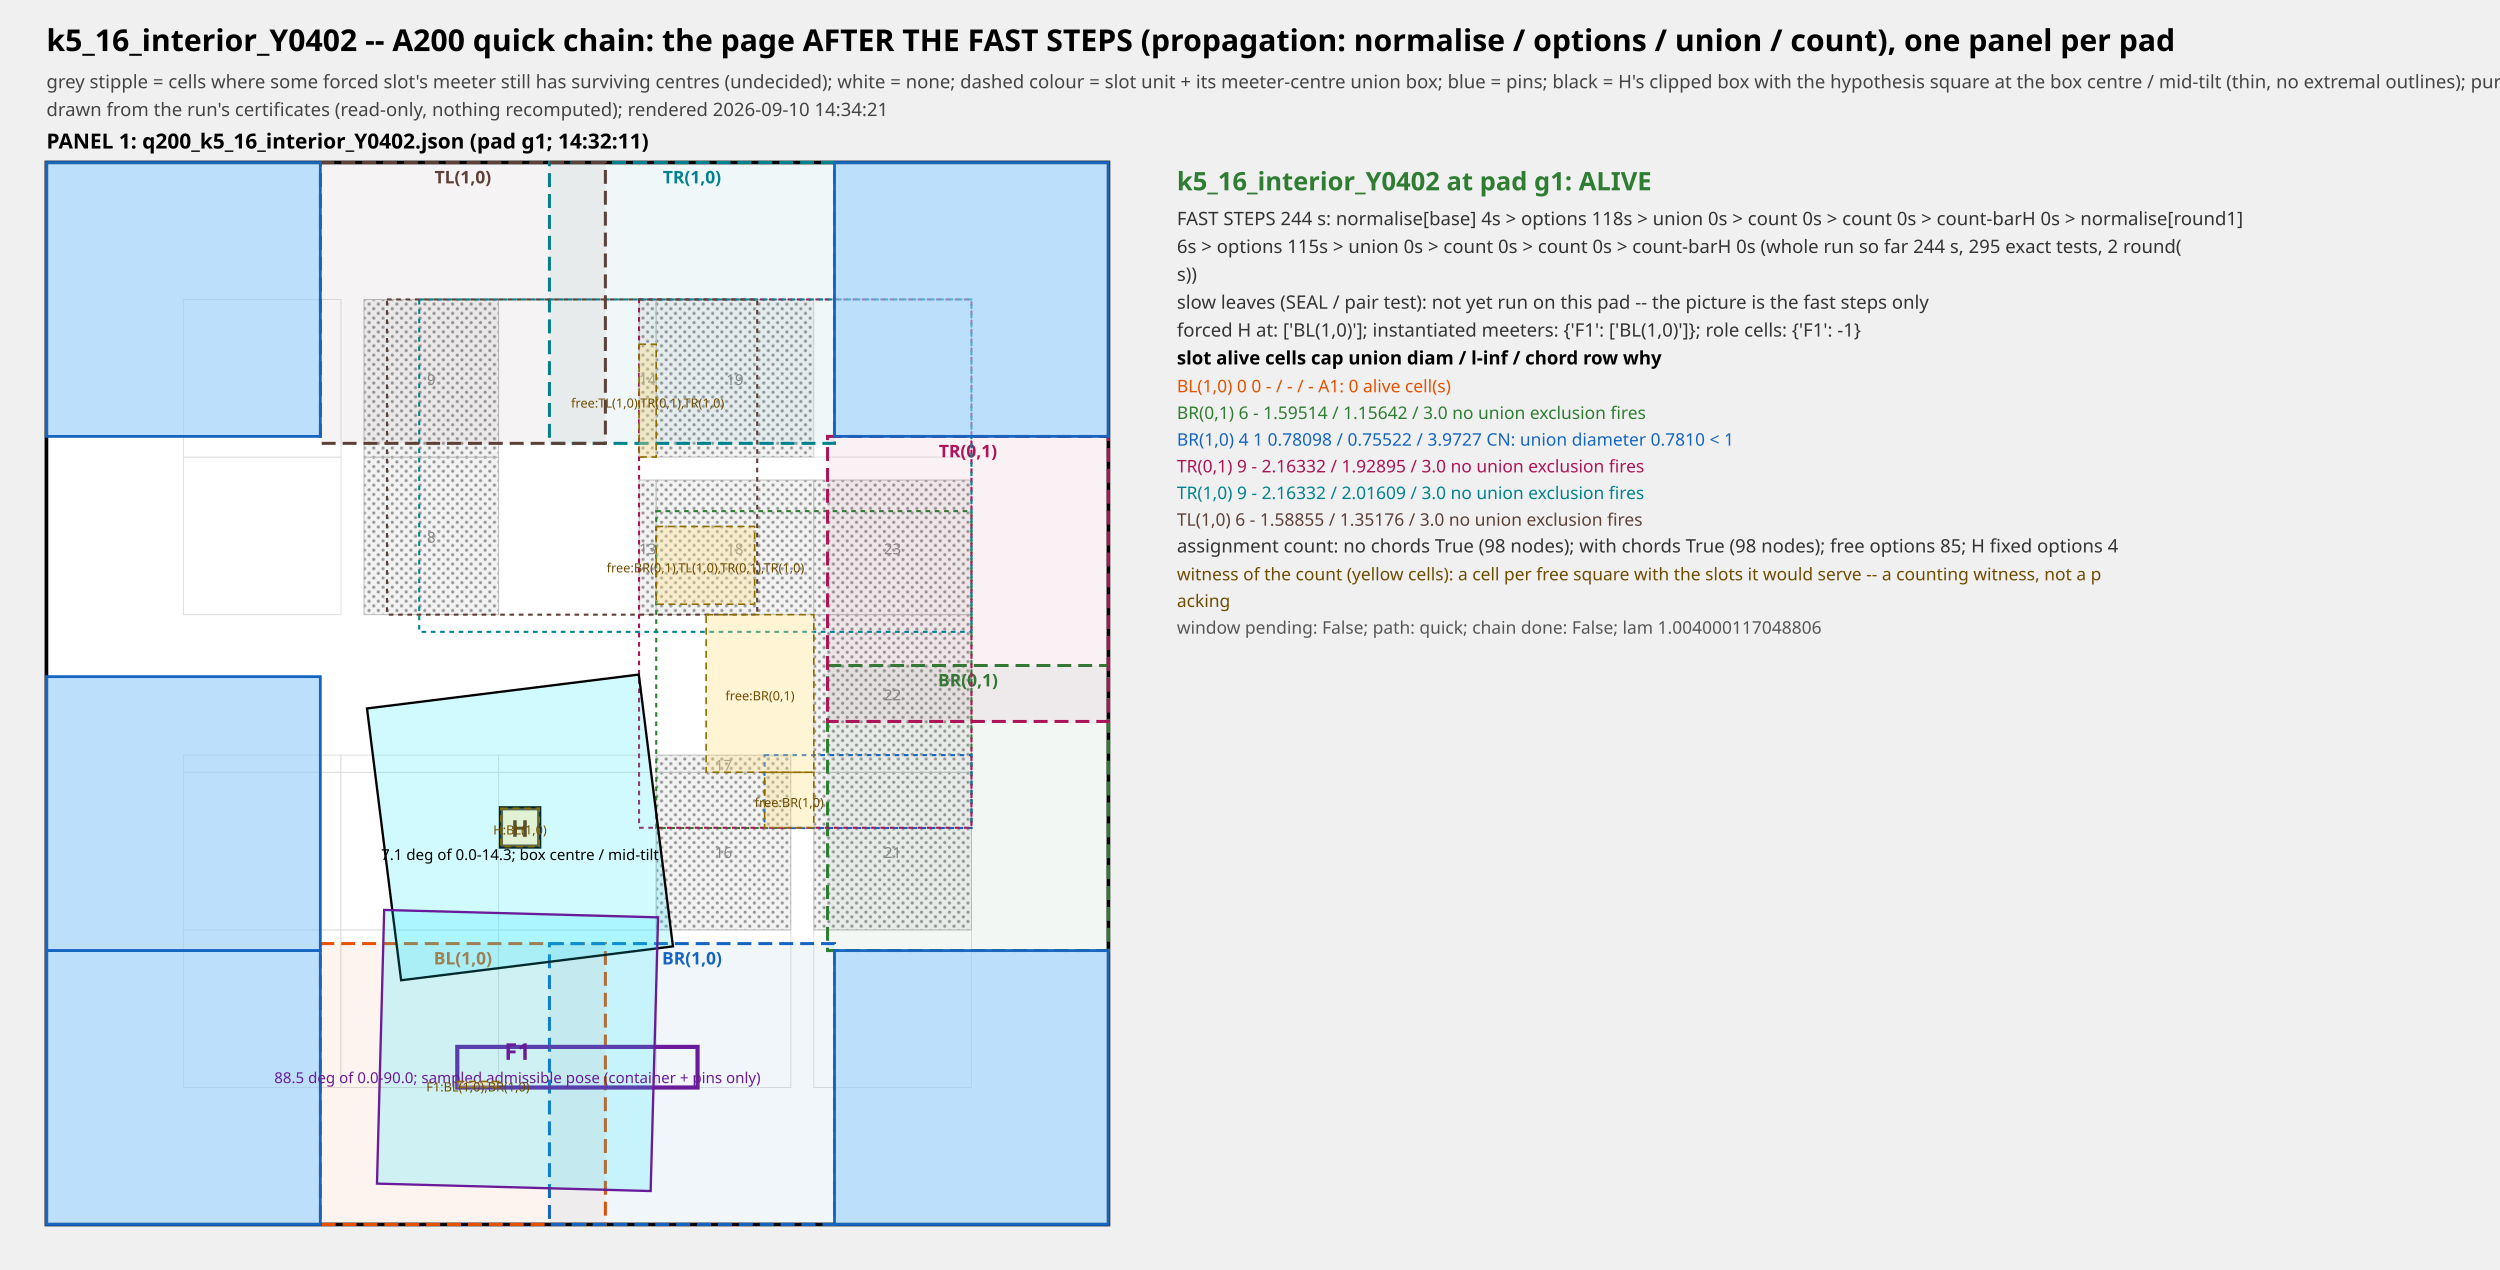
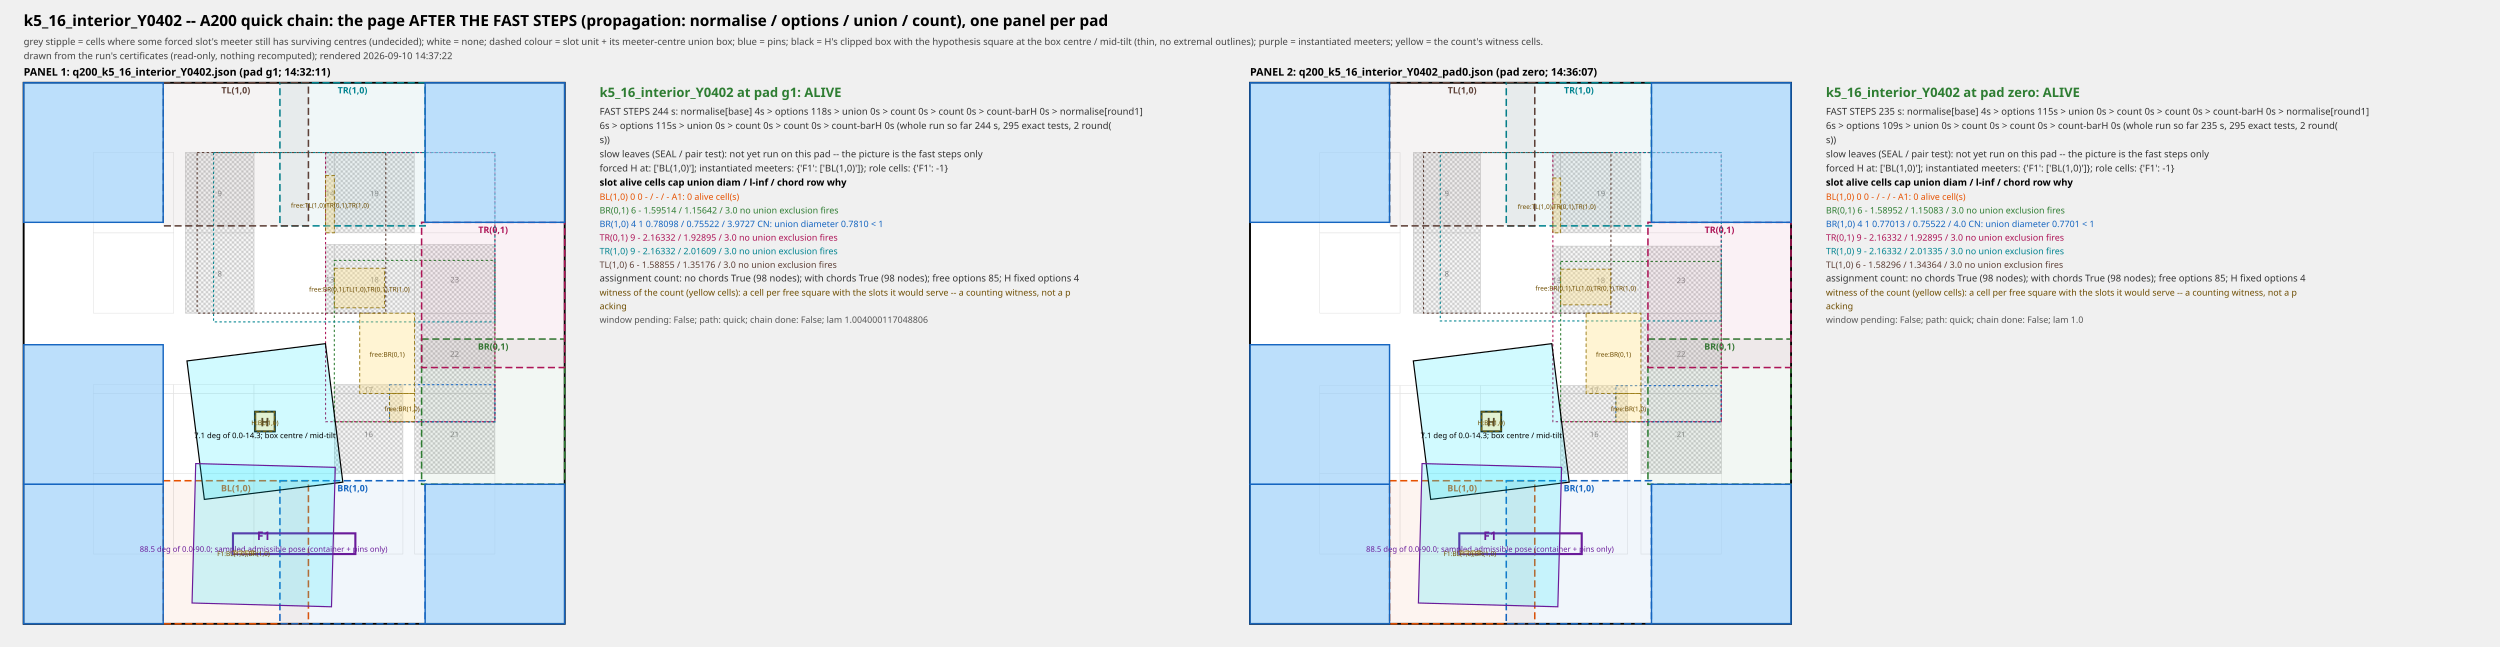
- <svg xmlns="http://www.w3.org/2000/svg" width="1077" height="547" font-family="Segoe UI, sans-serif" style="background:#fff">
+ <svg xmlns="http://www.w3.org/2000/svg" width="2114" height="547" font-family="Segoe UI, sans-serif" style="background:#fff">
  <defs>
    <pattern id="stipple" width="4" height="4" patternUnits="userSpaceOnUse">
      <rect width="4" height="4" fill="#f2f2f2" />
      <circle cx="1" cy="1" r="0.7" fill="#999" />
      <circle cx="3" cy="3" r="0.7" fill="#999" />
    </pattern>
  </defs>
  <text x="20.0" y="22.0" font-size="13" fill="#000" text-anchor="start" font-weight="bold">k5_16_interior_Y0402 -- A200 quick chain: the page AFTER THE FAST STEPS (propagation: normalise / options / union / count), one panel per pad</text>
  <text x="20.0" y="38.0" font-size="8" fill="#444" text-anchor="start">grey stipple = cells where some forced slot's meeter still has surviving centres (undecided); white = none; dashed colour = slot unit + its meeter-centre union box; blue = pins; black = H's clipped box with the hypothesis square at the box centre / mid-tilt (thin, no extremal outlines); purple = instantiated meeters; yellow = the count's witness cells.</text>
-   <text x="20.0" y="50.0" font-size="8" fill="#444" text-anchor="start">drawn from the run's certificates (read-only, nothing recomputed); rendered 2026-09-10 14:34:21</text>
+   <text x="20.0" y="50.0" font-size="8" fill="#444" text-anchor="start">drawn from the run's certificates (read-only, nothing recomputed); rendered 2026-09-10 14:37:22</text>
  <text x="20.0" y="64.0" font-size="9" fill="#000" text-anchor="start" font-weight="bold">PANEL 1: q200_k5_16_interior_Y0402.json  (pad g1; 14:32:11)</text>
  <rect x="20.0" y="70.0" width="457.5" height="457.5" fill="#fff" fill-opacity="1.00" stroke="#000" stroke-width="1.6" />
  <rect x="79.0" y="400.6" width="67.9" height="67.9" fill="#fff" fill-opacity="1.00" stroke="#ddd" stroke-width="0.4" />
  <rect x="79.0" y="332.7" width="67.9" height="67.9" fill="#fff" fill-opacity="1.00" stroke="#ddd" stroke-width="0.4" />
  <rect x="79.0" y="325.3" width="67.9" height="7.4" fill="#fff" fill-opacity="1.00" stroke="#ddd" stroke-width="0.4" />
  <rect x="79.0" y="196.9" width="67.9" height="67.9" fill="#fff" fill-opacity="1.00" stroke="#ddd" stroke-width="0.4" />
  <rect x="79.0" y="129.0" width="67.9" height="67.9" fill="#fff" fill-opacity="1.00" stroke="#ddd" stroke-width="0.4" />
  <rect x="146.9" y="400.6" width="67.9" height="67.9" fill="#fff" fill-opacity="1.00" stroke="#ddd" stroke-width="0.4" />
  <rect x="146.9" y="332.7" width="67.9" height="67.9" fill="#fff" fill-opacity="1.00" stroke="#ddd" stroke-width="0.4" />
  <rect x="146.9" y="325.3" width="67.9" height="7.4" fill="#fff" fill-opacity="1.00" stroke="#ddd" stroke-width="0.4" />
  <rect x="156.8" y="196.9" width="58.0" height="67.9" fill="url(#stipple)" fill-opacity="1.00" stroke="#bbb" stroke-width="0.4" />
  <text x="185.8" y="233.8" font-size="6.5" fill="#888" text-anchor="middle">8</text>
  <rect x="156.8" y="129.0" width="58.0" height="67.9" fill="url(#stipple)" fill-opacity="1.00" stroke="#bbb" stroke-width="0.4" />
  <text x="185.8" y="165.9" font-size="6.5" fill="#888" text-anchor="middle">9</text>
  <rect x="214.8" y="400.6" width="67.9" height="67.9" fill="#fff" fill-opacity="1.00" stroke="#ddd" stroke-width="0.4" />
  <rect x="214.8" y="332.7" width="67.9" height="67.9" fill="#fff" fill-opacity="1.00" stroke="#ddd" stroke-width="0.4" />
  <rect x="214.8" y="325.3" width="67.9" height="7.4" fill="#fff" fill-opacity="1.00" stroke="#ddd" stroke-width="0.4" />
  <rect x="275.3" y="206.8" width="7.4" height="58.0" fill="url(#stipple)" fill-opacity="1.00" stroke="#bbb" stroke-width="0.4" />
  <text x="279.0" y="238.8" font-size="6.5" fill="#888" text-anchor="middle">13</text>
  <rect x="275.3" y="129.0" width="7.4" height="67.9" fill="url(#stipple)" fill-opacity="1.00" stroke="#bbb" stroke-width="0.4" />
  <text x="279.0" y="165.9" font-size="6.5" fill="#888" text-anchor="middle">14</text>
  <rect x="282.7" y="400.6" width="58.0" height="67.9" fill="#fff" fill-opacity="1.00" stroke="#ddd" stroke-width="0.4" />
  <rect x="282.7" y="332.7" width="58.0" height="67.9" fill="url(#stipple)" fill-opacity="1.00" stroke="#bbb" stroke-width="0.4" />
  <text x="311.7" y="369.6" font-size="6.5" fill="#888" text-anchor="middle">16</text>
  <rect x="282.7" y="325.3" width="58.0" height="7.4" fill="url(#stipple)" fill-opacity="1.00" stroke="#bbb" stroke-width="0.4" />
  <text x="311.7" y="332.0" font-size="6.5" fill="#888" text-anchor="middle">17</text>
  <rect x="282.7" y="206.8" width="67.9" height="58.0" fill="url(#stipple)" fill-opacity="1.00" stroke="#bbb" stroke-width="0.4" />
  <text x="316.6" y="238.8" font-size="6.5" fill="#888" text-anchor="middle">18</text>
  <rect x="282.7" y="129.0" width="67.9" height="67.9" fill="url(#stipple)" fill-opacity="1.00" stroke="#bbb" stroke-width="0.4" />
  <text x="316.6" y="165.9" font-size="6.5" fill="#888" text-anchor="middle">19</text>
  <rect x="350.6" y="400.6" width="67.9" height="67.9" fill="#fff" fill-opacity="1.00" stroke="#ddd" stroke-width="0.4" />
  <rect x="350.6" y="332.7" width="67.9" height="67.9" fill="url(#stipple)" fill-opacity="1.00" stroke="#bbb" stroke-width="0.4" />
  <text x="384.5" y="369.6" font-size="6.5" fill="#888" text-anchor="middle">21</text>
  <rect x="350.6" y="264.8" width="67.9" height="67.9" fill="url(#stipple)" fill-opacity="1.00" stroke="#bbb" stroke-width="0.4" />
  <text x="384.5" y="301.7" font-size="6.5" fill="#888" text-anchor="middle">22</text>
  <rect x="350.6" y="206.8" width="67.9" height="58.0" fill="url(#stipple)" fill-opacity="1.00" stroke="#bbb" stroke-width="0.4" />
  <text x="384.5" y="238.8" font-size="6.5" fill="#888" text-anchor="middle">23</text>
  <rect x="350.6" y="129.0" width="67.9" height="67.9" fill="#fff" fill-opacity="1.00" stroke="#ddd" stroke-width="0.4" />
  <rect x="138.0" y="406.5" width="122.8" height="121.0" fill="#e65100" fill-opacity="0.06" stroke="#e65100" stroke-width="1.3" stroke-dasharray="6,3" />
  <text x="199.4" y="415.5" font-size="7.5" fill="#e65100" text-anchor="middle" font-weight="bold">BL(1,0)</text>
  <rect x="356.5" y="286.7" width="121.0" height="122.8" fill="#2e7d32" fill-opacity="0.06" stroke="#2e7d32" stroke-width="1.3" stroke-dasharray="6,3" />
  <text x="417.0" y="295.7" font-size="7.5" fill="#2e7d32" text-anchor="middle" font-weight="bold">BR(0,1)</text>
  <rect x="282.7" y="220.2" width="135.8" height="136.5" fill="none" fill-opacity="0.00" stroke="#2e7d32" stroke-width="0.9" stroke-dasharray="2,2" />
  <rect x="236.7" y="406.5" width="122.8" height="121.0" fill="#1565c0" fill-opacity="0.06" stroke="#1565c0" stroke-width="1.3" stroke-dasharray="6,3" />
  <text x="298.1" y="415.5" font-size="7.5" fill="#1565c0" text-anchor="middle" font-weight="bold">BR(1,0)</text>
  <rect x="329.4" y="325.3" width="89.1" height="31.4" fill="none" fill-opacity="0.00" stroke="#1565c0" stroke-width="0.9" stroke-dasharray="2,2" />
  <rect x="356.5" y="188.0" width="121.0" height="122.8" fill="#ad1457" fill-opacity="0.06" stroke="#ad1457" stroke-width="1.3" stroke-dasharray="6,3" />
  <text x="417.0" y="197.0" font-size="7.5" fill="#ad1457" text-anchor="middle" font-weight="bold">TR(0,1)</text>
  <rect x="275.3" y="129.0" width="143.2" height="227.6" fill="none" fill-opacity="0.00" stroke="#ad1457" stroke-width="0.9" stroke-dasharray="2,2" />
  <rect x="236.7" y="70.0" width="122.8" height="121.0" fill="#00838f" fill-opacity="0.06" stroke="#00838f" stroke-width="1.3" stroke-dasharray="6,3" />
  <text x="298.1" y="79.0" font-size="7.5" fill="#00838f" text-anchor="middle" font-weight="bold">TR(1,0)</text>
  <rect x="180.6" y="129.0" width="237.9" height="143.2" fill="none" fill-opacity="0.00" stroke="#00838f" stroke-width="0.9" stroke-dasharray="2,2" />
  <rect x="138.0" y="70.0" width="122.8" height="121.0" fill="#5d4037" fill-opacity="0.06" stroke="#5d4037" stroke-width="1.3" stroke-dasharray="6,3" />
  <text x="199.4" y="79.0" font-size="7.5" fill="#5d4037" text-anchor="middle" font-weight="bold">TL(1,0)</text>
  <rect x="166.7" y="129.0" width="159.5" height="135.8" fill="none" fill-opacity="0.00" stroke="#5d4037" stroke-width="0.9" stroke-dasharray="2,2" />
  <polygon points="20.0,527.5 138.0,527.5 138.0,409.5 20.0,409.5" fill="#90caf9" fill-opacity="0.60" stroke="#1565c0" stroke-width="1.2" />
  <polygon points="20.0,409.5 138.0,409.5 138.0,291.5 20.0,291.5" fill="#90caf9" fill-opacity="0.60" stroke="#1565c0" stroke-width="1.2" />
  <polygon points="20.0,188.0 138.0,188.0 138.0,70.0 20.0,70.0" fill="#90caf9" fill-opacity="0.60" stroke="#1565c0" stroke-width="1.2" />
  <polygon points="359.5,527.5 477.5,527.5 477.5,409.5 359.5,409.5" fill="#90caf9" fill-opacity="0.60" stroke="#1565c0" stroke-width="1.2" />
  <polygon points="359.5,188.0 477.5,188.0 477.5,70.0 359.5,70.0" fill="#90caf9" fill-opacity="0.60" stroke="#1565c0" stroke-width="1.2" />
  <rect x="215.8" y="348.2" width="16.5" height="16.5" fill="none" fill-opacity="0.00" stroke="#000" stroke-width="0.8" stroke-dasharray="4,3" />
  <rect x="215.8" y="348.2" width="16.5" height="16.5" fill="none" fill-opacity="0.00" stroke="#000" stroke-width="1.8" />
  <polygon points="172.8,422.3 289.9,407.7 275.2,290.6 158.1,305.2" fill="#00e5ff" fill-opacity="0.18" stroke="#000" stroke-width="1.0" />
  <text x="224.0" y="360.5" font-size="10" fill="#000" text-anchor="middle" font-weight="bold">H</text>
  <text x="224.0" y="370.5" font-size="6.5" fill="#000" text-anchor="middle">7.1 deg of 0.0-14.3; box centre / mid-tilt</text>
  <rect x="197.0" y="451.0" width="103.5" height="17.5" fill="none" fill-opacity="0.00" stroke="#6a1b9a" stroke-width="1.8" />
  <polygon points="280.3,513.1 283.5,395.2 165.5,392.0 162.4,509.9" fill="#00e5ff" fill-opacity="0.18" stroke="#6a1b9a" stroke-width="1.0" />
  <text x="222.9" y="456.6" font-size="10" fill="#6a1b9a" text-anchor="middle" font-weight="bold">F1</text>
  <text x="222.9" y="466.6" font-size="6.5" fill="#6a1b9a" text-anchor="middle">88.5 deg of 0.0-90.0; sampled admissible pose (container + pins only)</text>
  <rect x="215.8" y="348.2" width="16.5" height="16.5" fill="#ffe082" fill-opacity="0.35" stroke="#8d6e00" stroke-width="0.7" stroke-dasharray="3,2" />
  <text x="224.0" y="359.5" font-size="5.5" fill="#6d4c00" text-anchor="middle">H:BL(1,0)</text>
  <rect x="197.0" y="465.9" width="17.8" height="2.6" fill="#ffe082" fill-opacity="0.35" stroke="#8d6e00" stroke-width="0.7" stroke-dasharray="3,2" />
  <text x="205.9" y="470.2" font-size="5.5" fill="#6d4c00" text-anchor="middle">F1:BL(1,0),BR(1,0)</text>
  <rect x="329.4" y="332.7" width="21.2" height="23.9" fill="#ffe082" fill-opacity="0.35" stroke="#8d6e00" stroke-width="0.7" stroke-dasharray="3,2" />
  <text x="340.0" y="347.7" font-size="5.5" fill="#6d4c00" text-anchor="middle">free:BR(1,0)</text>
  <rect x="304.2" y="264.8" width="46.4" height="67.9" fill="#ffe082" fill-opacity="0.35" stroke="#8d6e00" stroke-width="0.7" stroke-dasharray="3,2" />
  <text x="327.4" y="301.7" font-size="5.5" fill="#6d4c00" text-anchor="middle">free:BR(0,1)</text>
  <rect x="282.7" y="226.8" width="42.4" height="33.5" fill="#ffe082" fill-opacity="0.35" stroke="#8d6e00" stroke-width="0.7" stroke-dasharray="3,2" />
  <text x="303.9" y="246.6" font-size="5.5" fill="#6d4c00" text-anchor="middle">free:BR(0,1),TL(1,0),TR(0,1),TR(1,0)</text>
  <rect x="275.3" y="148.3" width="7.4" height="48.6" fill="#ffe082" fill-opacity="0.35" stroke="#8d6e00" stroke-width="0.7" stroke-dasharray="3,2" />
  <text x="279.0" y="175.6" font-size="5.5" fill="#6d4c00" text-anchor="middle">free:TL(1,0),TR(0,1),TR(1,0)</text>
  <text x="507.0" y="82.0" font-size="11" fill="#2e7d32" text-anchor="start" font-weight="bold">k5_16_interior_Y0402 at pad g1: ALIVE</text>
  <text x="507.0" y="97.0" font-size="8" fill="#333" text-anchor="start">FAST STEPS 244 s: normalise[base] 4s &gt; options 118s &gt; union 0s &gt; count 0s &gt; count 0s &gt; count-barH 0s &gt; normalise[round1]</text>
  <text x="507.0" y="109.0" font-size="8" fill="#333" text-anchor="start"> 6s &gt; options 115s &gt; union 0s &gt; count 0s &gt; count 0s &gt; count-barH 0s   (whole run so far 244 s, 295 exact tests, 2 round(</text>
  <text x="507.0" y="121.0" font-size="8" fill="#333" text-anchor="start">s))</text>
  <text x="507.0" y="133.0" font-size="8" fill="#333" text-anchor="start">slow leaves (SEAL / pair test): not yet run on this pad -- the picture is the fast steps only</text>
  <text x="507.0" y="145.0" font-size="8" fill="#333" text-anchor="start">forced H at: ['BL(1,0)'];  instantiated meeters: {'F1': ['BL(1,0)']};  role cells: {'F1': -1}</text>
  <text x="507.0" y="157.0" font-size="8" fill="#000" text-anchor="start" font-weight="bold">slot      alive cells   cap   union diam / l-inf / chord row   why</text>
  <text x="507.0" y="169.0" font-size="7.5" fill="#e65100" text-anchor="start">BL(1,0)     0           0     - / - / -   A1: 0 alive cell(s)</text>
  <text x="507.0" y="180.5" font-size="7.5" fill="#2e7d32" text-anchor="start">BR(0,1)     6           -     1.59514 / 1.15642 / 3.0   no union exclusion fires</text>
  <text x="507.0" y="192.0" font-size="7.5" fill="#1565c0" text-anchor="start">BR(1,0)     4           1     0.78098 / 0.75522 / 3.9727   CN: union diameter 0.7810 &lt; 1</text>
  <text x="507.0" y="203.5" font-size="7.5" fill="#ad1457" text-anchor="start">TR(0,1)     9           -     2.16332 / 1.92895 / 3.0   no union exclusion fires</text>
  <text x="507.0" y="215.0" font-size="7.5" fill="#00838f" text-anchor="start">TR(1,0)     9           -     2.16332 / 2.01609 / 3.0   no union exclusion fires</text>
  <text x="507.0" y="226.5" font-size="7.5" fill="#5d4037" text-anchor="start">TL(1,0)     6           -     1.58855 / 1.35176 / 3.0   no union exclusion fires</text>
  <text x="507.0" y="238.0" font-size="8" fill="#333" text-anchor="start">assignment count: no chords True (98 nodes); with chords True (98 nodes); free options 85; H fixed options 4</text>
  <text x="507.0" y="250.0" font-size="7.5" fill="#6d4c00" text-anchor="start">witness of the count (yellow cells): a cell per free square with the slots it would serve -- a counting witness, not a p</text>
  <text x="507.0" y="261.5" font-size="7.5" fill="#6d4c00" text-anchor="start">acking</text>
  <text x="507.0" y="273.0" font-size="7.5" fill="#555" text-anchor="start">window pending: False;  path: quick;  chain done: False;  lam 1.004000117048806</text>
+   <text x="1057.0" y="64.0" font-size="9" fill="#000" text-anchor="start" font-weight="bold">PANEL 2: q200_k5_16_interior_Y0402_pad0.json  (pad zero; 14:36:07)</text>
+   <rect x="1057.0" y="70.0" width="457.5" height="457.5" fill="#fff" fill-opacity="1.00" stroke="#000" stroke-width="1.6" />
+   <rect x="1116.0" y="400.6" width="67.9" height="67.9" fill="#fff" fill-opacity="1.00" stroke="#ddd" stroke-width="0.4" />
+   <rect x="1116.0" y="332.7" width="67.9" height="67.9" fill="#fff" fill-opacity="1.00" stroke="#ddd" stroke-width="0.4" />
+   <rect x="1116.0" y="326.1" width="67.9" height="6.6" fill="#fff" fill-opacity="1.00" stroke="#ddd" stroke-width="0.4" />
+   <rect x="1116.0" y="196.9" width="67.9" height="67.9" fill="#fff" fill-opacity="1.00" stroke="#ddd" stroke-width="0.4" />
+   <rect x="1116.0" y="129.0" width="67.9" height="67.9" fill="#fff" fill-opacity="1.00" stroke="#ddd" stroke-width="0.4" />
+   <rect x="1183.9" y="400.6" width="67.9" height="67.9" fill="#fff" fill-opacity="1.00" stroke="#ddd" stroke-width="0.4" />
+   <rect x="1183.9" y="332.7" width="67.9" height="67.9" fill="#fff" fill-opacity="1.00" stroke="#ddd" stroke-width="0.4" />
+   <rect x="1183.9" y="326.1" width="67.9" height="6.6" fill="#fff" fill-opacity="1.00" stroke="#ddd" stroke-width="0.4" />
+   <rect x="1195.1" y="196.9" width="56.7" height="67.9" fill="url(#stipple)" fill-opacity="1.00" stroke="#bbb" stroke-width="0.4" />
+   <text x="1223.4" y="233.8" font-size="6.5" fill="#888" text-anchor="middle">8</text>
+   <rect x="1195.1" y="129.0" width="56.7" height="67.9" fill="url(#stipple)" fill-opacity="1.00" stroke="#bbb" stroke-width="0.4" />
+   <text x="1223.4" y="165.9" font-size="6.5" fill="#888" text-anchor="middle">9</text>
+   <rect x="1251.8" y="400.6" width="67.9" height="67.9" fill="#fff" fill-opacity="1.00" stroke="#ddd" stroke-width="0.4" />
+   <rect x="1251.8" y="332.7" width="67.9" height="67.9" fill="#fff" fill-opacity="1.00" stroke="#ddd" stroke-width="0.4" />
+   <rect x="1251.8" y="326.1" width="67.9" height="6.6" fill="#fff" fill-opacity="1.00" stroke="#ddd" stroke-width="0.4" />
+   <rect x="1313.1" y="208.1" width="6.6" height="56.7" fill="url(#stipple)" fill-opacity="1.00" stroke="#bbb" stroke-width="0.4" />
+   <text x="1316.4" y="239.4" font-size="6.5" fill="#888" text-anchor="middle">13</text>
+   <rect x="1313.1" y="129.0" width="6.6" height="67.9" fill="url(#stipple)" fill-opacity="1.00" stroke="#bbb" stroke-width="0.4" />
+   <text x="1316.4" y="165.9" font-size="6.5" fill="#888" text-anchor="middle">14</text>
+   <rect x="1319.7" y="400.6" width="56.7" height="67.9" fill="#fff" fill-opacity="1.00" stroke="#ddd" stroke-width="0.4" />
+   <rect x="1319.7" y="332.7" width="56.7" height="67.9" fill="url(#stipple)" fill-opacity="1.00" stroke="#bbb" stroke-width="0.4" />
+   <text x="1348.1" y="369.6" font-size="6.5" fill="#888" text-anchor="middle">16</text>
+   <rect x="1319.7" y="326.1" width="56.7" height="6.6" fill="url(#stipple)" fill-opacity="1.00" stroke="#bbb" stroke-width="0.4" />
+   <text x="1348.1" y="332.4" font-size="6.5" fill="#888" text-anchor="middle">17</text>
+   <rect x="1319.7" y="208.1" width="67.9" height="56.7" fill="url(#stipple)" fill-opacity="1.00" stroke="#bbb" stroke-width="0.4" />
+   <text x="1353.6" y="239.4" font-size="6.5" fill="#888" text-anchor="middle">18</text>
+   <rect x="1319.7" y="129.0" width="67.9" height="67.9" fill="url(#stipple)" fill-opacity="1.00" stroke="#bbb" stroke-width="0.4" />
+   <text x="1353.6" y="165.9" font-size="6.5" fill="#888" text-anchor="middle">19</text>
+   <rect x="1387.6" y="400.6" width="67.9" height="67.9" fill="#fff" fill-opacity="1.00" stroke="#ddd" stroke-width="0.4" />
+   <rect x="1387.6" y="332.7" width="67.9" height="67.9" fill="url(#stipple)" fill-opacity="1.00" stroke="#bbb" stroke-width="0.4" />
+   <text x="1421.5" y="369.6" font-size="6.5" fill="#888" text-anchor="middle">21</text>
+   <rect x="1387.6" y="264.8" width="67.9" height="67.9" fill="url(#stipple)" fill-opacity="1.00" stroke="#bbb" stroke-width="0.4" />
+   <text x="1421.5" y="301.7" font-size="6.5" fill="#888" text-anchor="middle">22</text>
+   <rect x="1387.6" y="208.1" width="67.9" height="56.7" fill="url(#stipple)" fill-opacity="1.00" stroke="#bbb" stroke-width="0.4" />
+   <text x="1421.5" y="239.4" font-size="6.5" fill="#888" text-anchor="middle">23</text>
+   <rect x="1387.6" y="129.0" width="67.9" height="67.9" fill="#fff" fill-opacity="1.00" stroke="#ddd" stroke-width="0.4" />
+   <rect x="1175.0" y="406.5" width="122.8" height="121.0" fill="#e65100" fill-opacity="0.06" stroke="#e65100" stroke-width="1.3" stroke-dasharray="6,3" />
+   <text x="1236.4" y="415.5" font-size="7.5" fill="#e65100" text-anchor="middle" font-weight="bold">BL(1,0)</text>
+   <rect x="1393.5" y="286.7" width="121.0" height="122.8" fill="#2e7d32" fill-opacity="0.06" stroke="#2e7d32" stroke-width="1.3" stroke-dasharray="6,3" />
+   <text x="1454.0" y="295.7" font-size="7.5" fill="#2e7d32" text-anchor="middle" font-weight="bold">BR(0,1)</text>
+   <rect x="1319.7" y="221.1" width="135.8" height="135.5" fill="none" fill-opacity="0.00" stroke="#2e7d32" stroke-width="0.9" stroke-dasharray="2,2" />
+   <rect x="1273.7" y="406.5" width="122.8" height="121.0" fill="#1565c0" fill-opacity="0.06" stroke="#1565c0" stroke-width="1.3" stroke-dasharray="6,3" />
+   <text x="1335.1" y="415.5" font-size="7.5" fill="#1565c0" text-anchor="middle" font-weight="bold">BR(1,0)</text>
+   <rect x="1366.4" y="326.1" width="89.1" height="30.6" fill="none" fill-opacity="0.00" stroke="#1565c0" stroke-width="0.9" stroke-dasharray="2,2" />
+   <rect x="1393.5" y="188.0" width="121.0" height="122.8" fill="#ad1457" fill-opacity="0.06" stroke="#ad1457" stroke-width="1.3" stroke-dasharray="6,3" />
+   <text x="1454.0" y="197.0" font-size="7.5" fill="#ad1457" text-anchor="middle" font-weight="bold">TR(0,1)</text>
+   <rect x="1313.1" y="129.0" width="142.4" height="227.6" fill="none" fill-opacity="0.00" stroke="#ad1457" stroke-width="0.9" stroke-dasharray="2,2" />
+   <rect x="1273.7" y="70.0" width="122.8" height="121.0" fill="#00838f" fill-opacity="0.06" stroke="#00838f" stroke-width="1.3" stroke-dasharray="6,3" />
+   <text x="1335.1" y="79.0" font-size="7.5" fill="#00838f" text-anchor="middle" font-weight="bold">TR(1,0)</text>
+   <rect x="1217.9" y="129.0" width="237.6" height="142.4" fill="none" fill-opacity="0.00" stroke="#00838f" stroke-width="0.9" stroke-dasharray="2,2" />
+   <rect x="1175.0" y="70.0" width="122.8" height="121.0" fill="#5d4037" fill-opacity="0.06" stroke="#5d4037" stroke-width="1.3" stroke-dasharray="6,3" />
+   <text x="1236.4" y="79.0" font-size="7.5" fill="#5d4037" text-anchor="middle" font-weight="bold">TL(1,0)</text>
+   <rect x="1203.7" y="129.0" width="158.5" height="135.8" fill="none" fill-opacity="0.00" stroke="#5d4037" stroke-width="0.9" stroke-dasharray="2,2" />
+   <polygon points="1057.0,527.5 1175.0,527.5 1175.0,409.5 1057.0,409.5" fill="#90caf9" fill-opacity="0.60" stroke="#1565c0" stroke-width="1.2" />
+   <polygon points="1057.0,409.5 1175.0,409.5 1175.0,291.5 1057.0,291.5" fill="#90caf9" fill-opacity="0.60" stroke="#1565c0" stroke-width="1.2" />
+   <polygon points="1057.0,188.0 1175.0,188.0 1175.0,70.0 1057.0,70.0" fill="#90caf9" fill-opacity="0.60" stroke="#1565c0" stroke-width="1.2" />
+   <polygon points="1396.5,527.5 1514.5,527.5 1514.5,409.5 1396.5,409.5" fill="#90caf9" fill-opacity="0.60" stroke="#1565c0" stroke-width="1.2" />
+   <polygon points="1396.5,188.0 1514.5,188.0 1514.5,70.0 1396.5,70.0" fill="#90caf9" fill-opacity="0.60" stroke="#1565c0" stroke-width="1.2" />
+   <rect x="1252.8" y="348.2" width="16.5" height="16.5" fill="none" fill-opacity="0.00" stroke="#000" stroke-width="0.8" stroke-dasharray="4,3" />
+   <rect x="1252.8" y="348.2" width="16.5" height="16.5" fill="none" fill-opacity="0.00" stroke="#000" stroke-width="1.8" />
+   <polygon points="1209.8,422.3 1326.9,407.7 1312.2,290.6 1195.1,305.2" fill="#00e5ff" fill-opacity="0.18" stroke="#000" stroke-width="1.0" />
+   <text x="1261.0" y="360.5" font-size="10" fill="#000" text-anchor="middle" font-weight="bold">H</text>
+   <text x="1261.0" y="370.5" font-size="6.5" fill="#000" text-anchor="middle">7.1 deg of 0.0-14.3; box centre / mid-tilt</text>
+   <rect x="1234.0" y="451.0" width="103.5" height="17.5" fill="none" fill-opacity="0.00" stroke="#6a1b9a" stroke-width="1.8" />
+   <polygon points="1317.3,513.1 1320.5,395.2 1202.5,392.0 1199.4,509.9" fill="#00e5ff" fill-opacity="0.18" stroke="#6a1b9a" stroke-width="1.0" />
+   <text x="1259.9" y="456.6" font-size="10" fill="#6a1b9a" text-anchor="middle" font-weight="bold">F1</text>
+   <text x="1259.9" y="466.6" font-size="6.5" fill="#6a1b9a" text-anchor="middle">88.5 deg of 0.0-90.0; sampled admissible pose (container + pins only)</text>
+   <rect x="1252.8" y="348.2" width="16.5" height="16.5" fill="#ffe082" fill-opacity="0.35" stroke="#8d6e00" stroke-width="0.7" stroke-dasharray="3,2" />
+   <text x="1261.0" y="359.5" font-size="5.5" fill="#6d4c00" text-anchor="middle">H:BL(1,0)</text>
+   <rect x="1234.0" y="465.9" width="17.8" height="2.6" fill="#ffe082" fill-opacity="0.35" stroke="#8d6e00" stroke-width="0.7" stroke-dasharray="3,2" />
+   <text x="1242.9" y="470.2" font-size="5.5" fill="#6d4c00" text-anchor="middle">F1:BL(1,0),BR(1,0)</text>
+   <rect x="1366.4" y="332.7" width="21.2" height="23.9" fill="#ffe082" fill-opacity="0.35" stroke="#8d6e00" stroke-width="0.7" stroke-dasharray="3,2" />
+   <text x="1377.0" y="347.7" font-size="5.5" fill="#6d4c00" text-anchor="middle">free:BR(1,0)</text>
+   <rect x="1341.2" y="264.8" width="46.4" height="67.9" fill="#ffe082" fill-opacity="0.35" stroke="#8d6e00" stroke-width="0.7" stroke-dasharray="3,2" />
+   <text x="1364.4" y="301.7" font-size="5.5" fill="#6d4c00" text-anchor="middle">free:BR(0,1)</text>
+   <rect x="1319.7" y="227.6" width="42.4" height="30.2" fill="#ffe082" fill-opacity="0.35" stroke="#8d6e00" stroke-width="0.7" stroke-dasharray="3,2" />
+   <text x="1340.9" y="245.7" font-size="5.5" fill="#6d4c00" text-anchor="middle">free:BR(0,1),TL(1,0),TR(0,1),TR(1,0)</text>
+   <rect x="1313.1" y="150.5" width="6.6" height="46.4" fill="#ffe082" fill-opacity="0.35" stroke="#8d6e00" stroke-width="0.7" stroke-dasharray="3,2" />
+   <text x="1316.4" y="176.7" font-size="5.5" fill="#6d4c00" text-anchor="middle">free:TL(1,0),TR(0,1),TR(1,0)</text>
+   <text x="1544.0" y="82.0" font-size="11" fill="#2e7d32" text-anchor="start" font-weight="bold">k5_16_interior_Y0402 at pad zero: ALIVE</text>
+   <text x="1544.0" y="97.0" font-size="8" fill="#333" text-anchor="start">FAST STEPS 235 s: normalise[base] 4s &gt; options 115s &gt; union 0s &gt; count 0s &gt; count 0s &gt; count-barH 0s &gt; normalise[round1]</text>
+   <text x="1544.0" y="109.0" font-size="8" fill="#333" text-anchor="start"> 6s &gt; options 109s &gt; union 0s &gt; count 0s &gt; count 0s &gt; count-barH 0s   (whole run so far 235 s, 295 exact tests, 2 round(</text>
+   <text x="1544.0" y="121.0" font-size="8" fill="#333" text-anchor="start">s))</text>
+   <text x="1544.0" y="133.0" font-size="8" fill="#333" text-anchor="start">slow leaves (SEAL / pair test): not yet run on this pad -- the picture is the fast steps only</text>
+   <text x="1544.0" y="145.0" font-size="8" fill="#333" text-anchor="start">forced H at: ['BL(1,0)'];  instantiated meeters: {'F1': ['BL(1,0)']};  role cells: {'F1': -1}</text>
+   <text x="1544.0" y="157.0" font-size="8" fill="#000" text-anchor="start" font-weight="bold">slot      alive cells   cap   union diam / l-inf / chord row   why</text>
+   <text x="1544.0" y="169.0" font-size="7.5" fill="#e65100" text-anchor="start">BL(1,0)     0           0     - / - / -   A1: 0 alive cell(s)</text>
+   <text x="1544.0" y="180.5" font-size="7.5" fill="#2e7d32" text-anchor="start">BR(0,1)     6           -     1.58952 / 1.15083 / 3.0   no union exclusion fires</text>
+   <text x="1544.0" y="192.0" font-size="7.5" fill="#1565c0" text-anchor="start">BR(1,0)     4           1     0.77013 / 0.75522 / 4.0   CN: union diameter 0.7701 &lt; 1</text>
+   <text x="1544.0" y="203.5" font-size="7.5" fill="#ad1457" text-anchor="start">TR(0,1)     9           -     2.16332 / 1.92895 / 3.0   no union exclusion fires</text>
+   <text x="1544.0" y="215.0" font-size="7.5" fill="#00838f" text-anchor="start">TR(1,0)     9           -     2.16332 / 2.01335 / 3.0   no union exclusion fires</text>
+   <text x="1544.0" y="226.5" font-size="7.5" fill="#5d4037" text-anchor="start">TL(1,0)     6           -     1.58296 / 1.34364 / 3.0   no union exclusion fires</text>
+   <text x="1544.0" y="238.0" font-size="8" fill="#333" text-anchor="start">assignment count: no chords True (98 nodes); with chords True (98 nodes); free options 85; H fixed options 4</text>
+   <text x="1544.0" y="250.0" font-size="7.5" fill="#6d4c00" text-anchor="start">witness of the count (yellow cells): a cell per free square with the slots it would serve -- a counting witness, not a p</text>
+   <text x="1544.0" y="261.5" font-size="7.5" fill="#6d4c00" text-anchor="start">acking</text>
+   <text x="1544.0" y="273.0" font-size="7.5" fill="#555" text-anchor="start">window pending: False;  path: quick;  chain done: False;  lam 1.0</text>
</svg>
